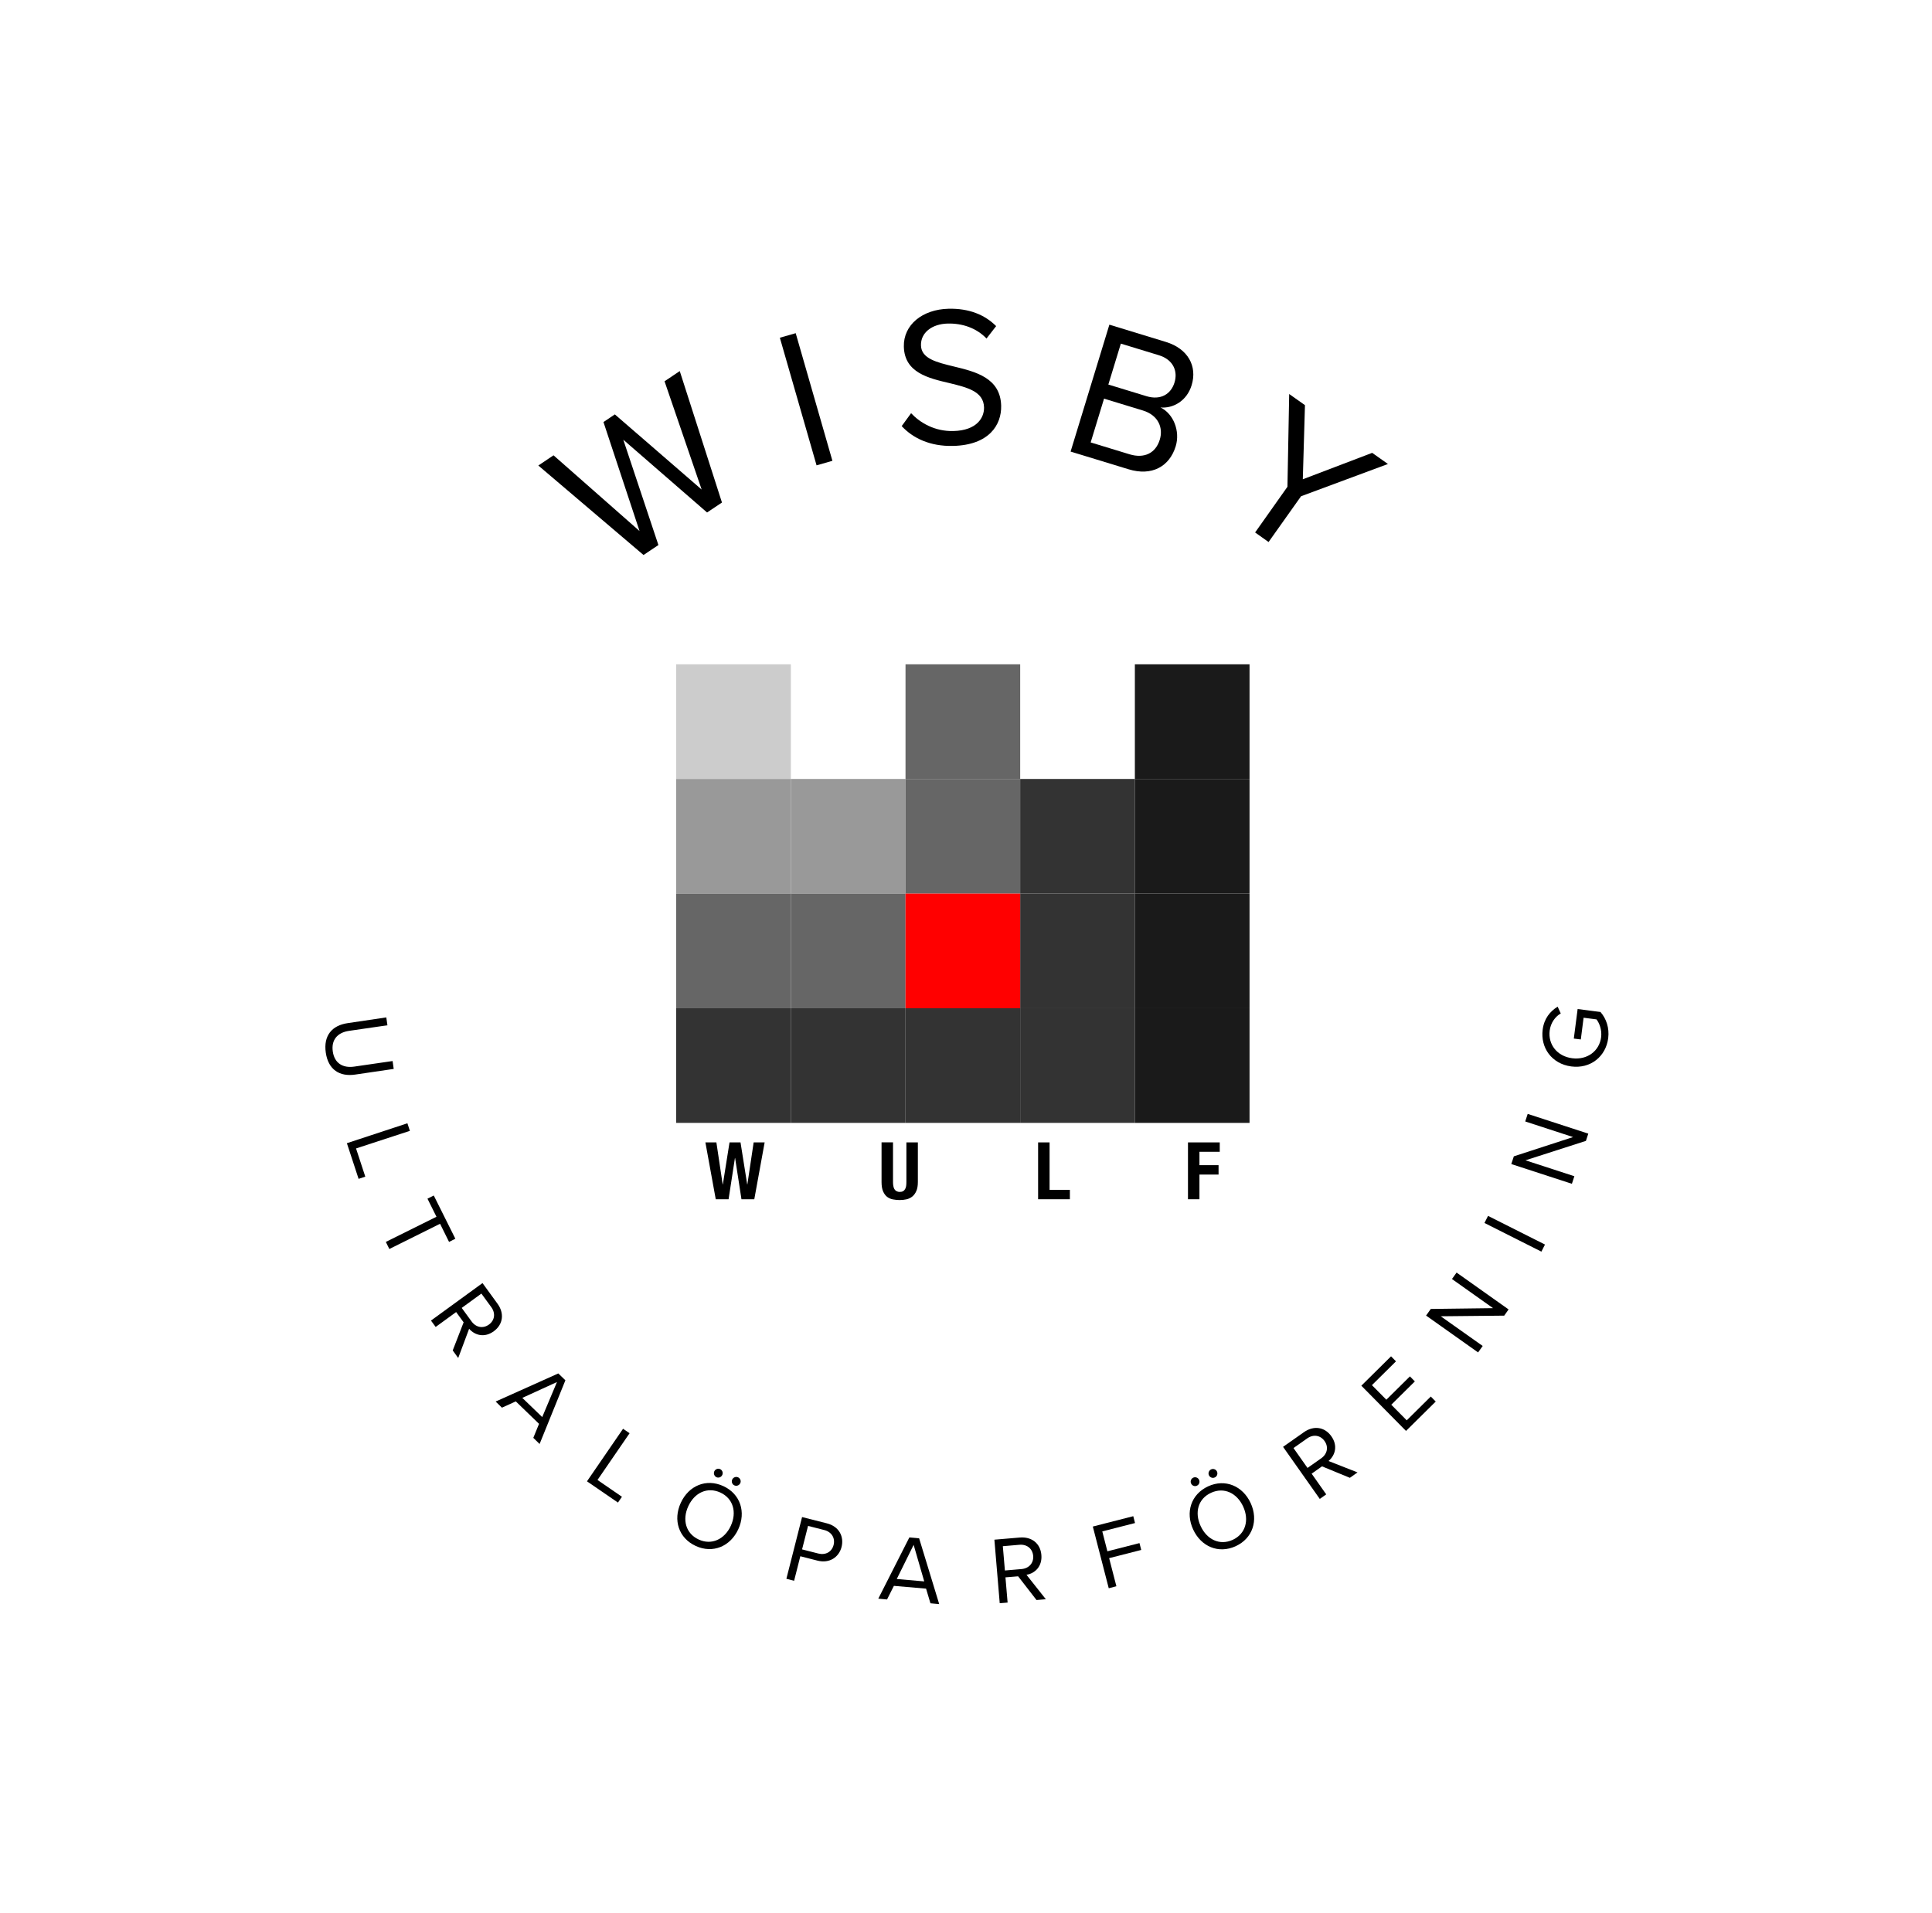
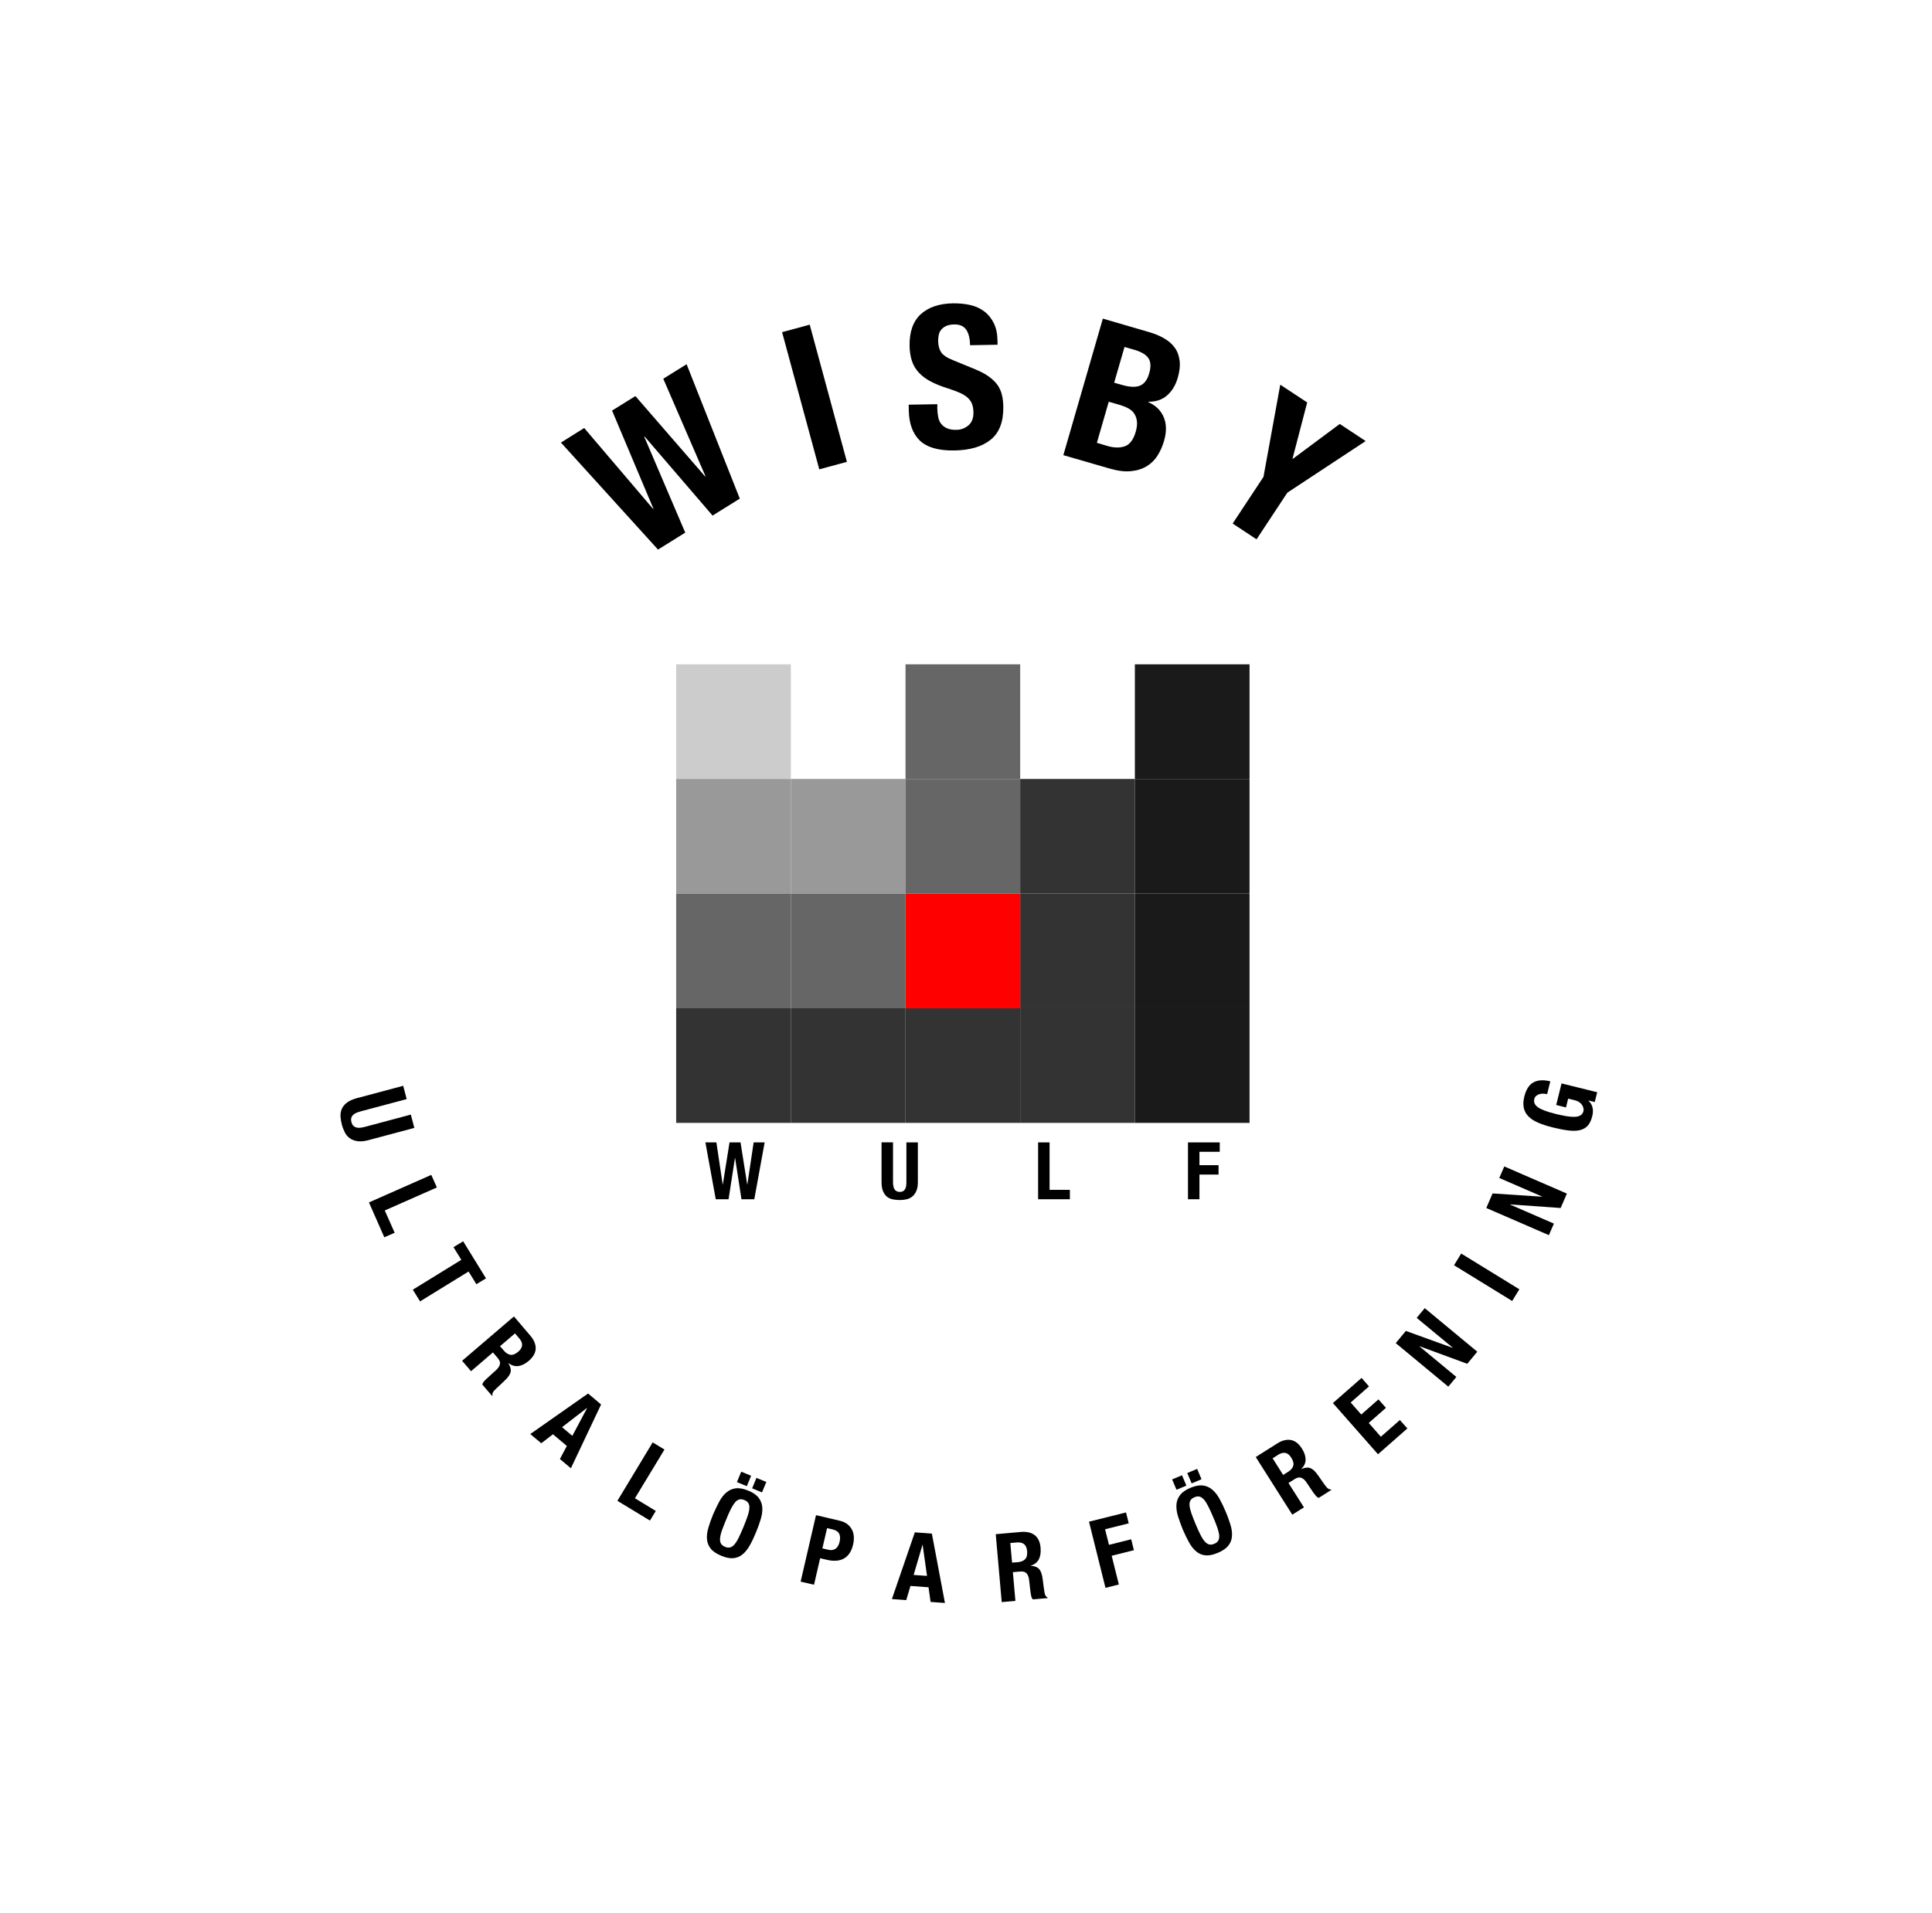
<svg xmlns="http://www.w3.org/2000/svg" version="1.1" x="0px" y="0px" width="2426.1px" height="2401.9px" viewBox="0 0 2426.1 2401.9" style="enable-background:new 0 0 2426.1 2401.9;" xml:space="preserve">
  <style type="text/css">
	.st0{fill-rule:evenodd;clip-rule:evenodd;fill:#CCCCCC;}
	.st1{fill-rule:evenodd;clip-rule:evenodd;fill:#666666;}
	.st2{fill-rule:evenodd;clip-rule:evenodd;fill:#999999;}
	.st3{fill-rule:evenodd;clip-rule:evenodd;fill:#333333;}
	.st4{fill-rule:evenodd;clip-rule:evenodd;fill:#1A1A1A;}
	.st5{fill-rule:evenodd;clip-rule:evenodd;fill:#FF0000;}
	.st6{fill:none;}
	.st7{fill-rule:evenodd;clip-rule:evenodd;fill:none;}
</style>
  <g id="Grid">
</g>
  <g id="Text">
</g>
  <g id="Layer_3">
    <rect x="849.1" y="834.4" class="st0" width="144" height="144" />
    <rect x="1137.1" y="834.4" class="st1" width="144" height="144" />
    <rect x="849.1" y="978.4" class="st2" width="144" height="144" />
    <rect x="993.1" y="978.4" class="st2" width="144" height="144" />
    <rect x="1137.1" y="978.4" class="st1" width="144" height="144" />
    <rect x="1281.1" y="978.4" class="st3" width="144" height="144" />
    <rect x="849.1" y="1122.4" class="st1" width="144" height="144" />
    <rect x="993.1" y="1122.4" class="st1" width="144" height="144" />
    <rect x="1281.1" y="1122.4" class="st3" width="144" height="144" />
    <rect x="849.1" y="1266.4" class="st3" width="144" height="144" />
    <rect x="993.1" y="1266.4" class="st3" width="144" height="144" />
    <rect x="1137.1" y="1266.4" class="st3" width="144" height="144" />
    <rect x="1281.1" y="1266.4" class="st3" width="144" height="144" />
    <rect x="1425.1" y="834.4" class="st4" width="144" height="144" />
    <rect x="1425.1" y="978.4" class="st4" width="144" height="144" />
    <rect x="1425.1" y="1122.4" class="st4" width="144" height="144" />
    <rect x="1425.1" y="1266.4" class="st4" width="144" height="144" />
    <rect x="1137.1" y="1122.4" class="st5" width="144" height="144" />
    <g>
      <path class="st6" d="M363.1,1198.4c0-469.4,380.6-850,850-850s850,380.6,850,850" />
-       <path d="M782.7,552.3l44.1,132.3l-18.7,12.5L676,584.7l19.1-12.8L803.1,667l-45.3-136.9l14.3-9.6l109,94.4l-46.6-136l19.1-12.8    l53,165.1l-18.7,12.5L782.7,552.3z" />
-       <path d="M979.3,424.2l19.9-5.7l46.1,160.3l-19.9,5.7L979.3,424.2z" />
-       <path d="M1144.1,519c11.3,12,29.6,23,53.1,22.4c29.7-0.7,38.8-17,38.5-29.7c-0.5-20-20.9-25-43-30.4    c-26.9-6.3-56.8-13.1-57.7-45.8c-0.7-27.5,23.3-46.9,56.1-47.7c25.5-0.6,45.4,7.4,59.8,21.8l-12.1,15.6    c-12.8-13.4-30.5-19.2-48.7-18.8c-20,0.5-34,11.6-33.6,27.4c0.4,16.7,19.8,21.3,41.2,26.5c27.4,6.6,58.6,14.3,59.5,49.3    c0.6,24.2-15.3,49.4-60.3,50.5c-29,0.7-50.5-9.7-64.6-24.9L1144.1,519z" />
-       <path d="M1393.1,407.8l71,21.7c27.7,8.5,39.6,30.4,32.3,54.3c-6.1,20.1-23.6,29.4-39.1,28c16.2,7.8,24.9,29.6,19.1,48.7    c-7.8,25.6-30.1,37.9-59.3,28.9l-72.7-22.2L1393.1,407.8z M1418.4,570.6c18.6,5.7,32.9-1.5,38-18.4c4.5-14.6-1.6-30.6-21.2-36.6    l-48.8-14.9l-16.8,55L1418.4,570.6z M1439.6,497.6c17.9,5.5,30.9-2.6,35.3-17.2c4.4-14.3-1.7-28.7-19.6-34.2l-47.8-14.6    l-15.7,51.4L1439.6,497.6z" />
-       <path d="M1616.7,611.4l2.2-116.5l19.8,14l-2.7,93.1l87.1-33.2l19.8,14l-109.1,40.5l-40.8,57.5l-16.9-12L1616.7,611.4z" />
+       <path d="M733.6,537.6l86.5,101.6l0.4-0.3l-51.9-123.2l29.3-18.2l87.6,101l0.4-0.3l-53-122.5l29.3-18.2L929,626.3l-34.2,21.3    l-85.4-99.4l-0.4,0.3l51.5,120.5l-34.2,21.3L704.4,555.9L733.6,537.6z" />
+       <path d="M982.1,417.2l34.7-9.4l46.7,172.3l-34.7,9.4L982.1,417.2z" />
+       <path d="M1177,512.7c0.1,4.2,0.5,8,1.2,11.4c0.7,3.4,2,6.3,3.9,8.6c1.9,2.3,4.4,4.1,7.5,5.4c3.1,1.3,7,1.9,11.7,1.8    c5.5-0.1,10.4-2,14.8-5.6c4.3-3.7,6.5-9.2,6.3-16.7c-0.1-4-0.7-7.4-1.8-10.3c-1.1-2.9-3-5.5-5.5-7.8c-2.5-2.3-5.9-4.4-10-6.2    c-4.1-1.8-9.2-3.7-15.2-5.6c-8-2.5-15-5.3-20.9-8.4c-5.9-3.1-10.8-6.7-14.8-10.9c-4-4.2-7-9-8.9-14.6c-1.9-5.5-3-12-3.1-19.3    c-0.3-17.7,4.4-30.9,14-39.8c9.7-8.8,23.1-13.4,40.3-13.7c8-0.1,15.4,0.6,22.2,2.2c6.8,1.6,12.7,4.4,17.6,8.2    c5,3.8,8.9,8.8,11.8,14.8c2.9,6,4.4,13.3,4.5,21.8l0.1,5l-34.5,0.6c-0.2-8.5-1.8-15-4.9-19.5c-3.1-4.5-8.1-6.7-15.1-6.6    c-4,0.1-7.3,0.7-10,1.9c-2.6,1.2-4.7,2.8-6.3,4.7c-1.6,1.9-2.6,4.2-3.1,6.7c-0.5,2.5-0.8,5.1-0.7,7.8c0.1,5.5,1.3,10.1,3.7,13.8    c2.4,3.7,7.5,7.1,15.2,10.1l28,11.5c6.9,2.9,12.5,5.9,16.9,9.1c4.4,3.2,7.9,6.6,10.6,10.3c2.6,3.7,4.5,7.8,5.6,12.3    c1.1,4.5,1.7,9.5,1.8,15c0.3,18.8-4.9,32.6-15.6,41.4c-10.8,8.8-25.9,13.3-45.4,13.7c-20.3,0.4-34.9-3.8-43.9-12.5    c-8.9-8.7-13.5-21.3-13.8-37.8l-0.1-7.2l36-0.6L1177,512.7z" />
+       <path d="M1442.8,417.1c7,2,13.4,4.6,18.9,7.8c5.6,3.2,10.1,7.1,13.4,11.7c3.4,4.6,5.4,10.1,6.2,16.4c0.8,6.3,0,13.5-2.4,21.7    c-2.7,9.3-7.2,16.6-13.4,22c-6.2,5.4-14,8-23.4,7.9l-0.1,0.5c9.2,4.1,15.7,10.3,19.3,18.8c3.6,8.5,3.8,18.5,0.4,30    c-1.9,6.7-4.7,12.9-8.2,18.4c-3.5,5.6-8.1,10-13.6,13.4c-5.6,3.3-12.1,5.4-19.7,6.1c-7.6,0.8-16.4-0.3-26.5-3.2l-58.4-16.9    l49.6-171.5L1442.8,417.1z M1390.8,560.2c8.3,2.4,15.6,2.5,21.8,0.3c6.2-2.2,10.7-8.3,13.6-18.2c1.4-5,1.9-9.3,1.5-13    c-0.4-3.7-1.5-6.8-3.2-9.5c-1.7-2.7-4.1-4.9-7.1-6.6c-3-1.7-6.4-3.1-10.2-4.3l-14.9-4.3l-14.9,51.6L1390.8,560.2z M1409,483.5    c9.6,2.8,17.1,3.1,22.5,0.9c5.4-2.2,9.3-7.3,11.6-15.5c2.4-8.2,2-14.5-1-19c-3-4.5-8.9-8-17.5-10.5l-12.5-3.6l-13,44.9L1409,483.5    z" />
+       <path d="M1623.1,576l0.4,0.3l58.9-43.8l32.5,21.5l-98.3,64.8l-38.7,58.6l-30-19.8l38.7-58.6l21.1-115.8l33.8,22.3L1623.1,576z" />
    </g>
    <g>
      <path class="st6" d="M2063.1,1203.4c0,469.4-380.6,850-850,850s-850-380.6-850-850" />
-       <path d="M485.1,1277.9l1.4,9.9l-48.2,7c-14.5,2.1-22.5,11.3-20.4,25.9c2.1,14.6,12.4,21.1,26.9,19l48.2-7l1.4,9.9l-48.3,7.1    c-19.7,2.9-33.9-6.1-37-27.6s8-34.2,27.5-37L485.1,1277.9z" />
-       <path d="M511.6,1410.9l3.1,9.5l-67.6,22.1l11.6,35.4l-8.4,2.8l-14.7-44.8L511.6,1410.9z" />
-       <path d="M548.1,1528.3l-11.3-22.7l7.9-4l27.1,54.3l-7.9,4l-11.3-22.8l-63.7,31.7l-4.4-8.9L548.1,1528.3z" />
-       <path d="M582.2,1660.9l-9.4-12.9l-25.7,18.7l-5.9-8l64.7-47.1l18.9,26c8.6,11.8,7.2,25.8-4.7,34.5c-11.6,8.5-23.8,5.2-31-3.1    l-13.7,36.7l-6.9-9.5L582.2,1660.9z M616.9,1641.8l-12.4-17l-24.7,18l12.4,17c5.6,7.7,14.5,9.2,21.8,3.9    S622.5,1649.4,616.9,1641.8z" />
-       <path d="M676.9,1788.4l-29.2-28.2l-17.4,7.9l-7.9-7.7l78.7-35.3l8.9,8.6l-32.4,80l-7.9-7.7L676.9,1788.4z M655.9,1755.8l25,24.1    l18.5-44L655.9,1755.8z" />
-       <path d="M782.4,1794.6l8.2,5.6l-40.3,58.7l30.7,21.1l-5,7.3l-38.9-26.7L782.4,1794.6z" />
-       <path d="M908.3,1866.6c21.5,9.9,28.7,32.7,18.8,54.2c-9.9,21.5-31.9,30.9-53.4,21c-21.6-9.9-28.7-32.7-18.8-54.2    S886.7,1856.7,908.3,1866.6z M904.6,1874.7c-16.4-7.5-32.5,0.2-40.3,17.2c-7.8,16.9-3.2,34.3,13.1,41.8    c16.2,7.5,32.5-0.3,40.3-17.2C925.5,1899.5,920.8,1882.2,904.6,1874.7z M897,1848c1.3-2.7,4.6-4,7.3-2.7c2.8,1.3,4,4.6,2.7,7.3    c-1.3,2.8-4.5,4.1-7.4,2.8C897,1854.1,895.7,1850.8,897,1848z M919.5,1858.3c1.3-2.7,4.6-4,7.4-2.7c2.7,1.3,4,4.6,2.7,7.3    c-1.3,2.8-4.6,4.1-7.4,2.8C919.4,1864.5,918.2,1861.1,919.5,1858.3z" />
-       <path d="M1007.2,1905.5l31.2,7.9c15.6,4,21.6,16.9,18.4,29.6c-3.2,12.7-14.9,21.1-30.3,17.2l-21.5-5.5l-7.8,30.8l-9.7-2.5    L1007.2,1905.5z M1035.1,1921.8l-20.4-5.2l-7.5,29.5l20.4,5.2c9.2,2.3,17-2.1,19.2-10.8S1044.2,1924.1,1035.1,1921.8z" />
-       <path d="M1162.9,1995.4l-40.4-3.5l-8.6,17.1l-11-1l39-76.9l12.3,1.1l25.2,82.6l-11-1L1162.9,1995.4z M1126.1,1983.3l34.5,3    l-13.3-45.9L1126.1,1983.3z" />
-       <path d="M1278.5,1979.9l-15.9,1.3l2.7,31.7l-9.9,0.8l-6.7-79.8l32-2.7c14.6-1.2,25.8,7.2,27,21.9c1.2,14.3-7.9,23.1-18.7,24.9    l24.3,30.7l-11.7,1L1278.5,1979.9z M1280.2,1940.3l-20.9,1.8l2.6,30.5l20.9-1.8c9.4-0.8,15.4-7.7,14.6-16.6    C1296.6,1945.2,1289.6,1939.5,1280.2,1940.3z" />
-       <path d="M1372.3,1917.4l50.8-13l2.2,8.6l-41.1,10.5l6.4,25l40.3-10.3l2.2,8.6l-40.3,10.3l9.1,35.3l-9.6,2.5L1372.3,1917.4z" />
-       <path d="M1517.1,1866.9c21.5-9.9,43.5-0.4,53.4,21c9.9,21.5,2.7,44.3-18.8,54.2c-21.6,9.9-43.5,0.4-53.4-21    C1488.4,1899.7,1495.5,1876.9,1517.1,1866.9z M1495.7,1863.3c-1.3-2.7,0-6.1,2.7-7.3c2.8-1.3,6.1,0,7.3,2.7    c1.3,2.8,0.2,6.1-2.7,7.4C1500.3,1867.4,1497,1866.2,1495.7,1863.3z M1520.8,1875c-16.4,7.5-21,24.8-13.1,41.8    c7.8,16.9,23.9,24.8,40.3,17.3c16.2-7.5,20.9-24.9,13.1-41.8C1553.3,1875.3,1537.1,1867.5,1520.8,1875z M1518.1,1853    c-1.3-2.7,0-6.1,2.8-7.4c2.7-1.3,6.1,0,7.3,2.7c1.3,2.8,0.1,6.2-2.7,7.4C1522.8,1857.1,1519.4,1855.8,1518.1,1853z" />
-       <path d="M1660.1,1841.8l-13,9.2l18.3,26l-8.1,5.7l-46.1-65.4l26.3-18.5c12-8.4,25.9-6.8,34.4,5.3c8.3,11.8,4.8,23.9-3.6,31    l36.4,14.3l-9.6,6.8L1660.1,1841.8z M1641.5,1806.7l-17.2,12.1l17.6,25l17.2-12.1c7.8-5.5,9.4-14.4,4.2-21.7    S1649.3,1801.2,1641.5,1806.7z" />
-       <path d="M1709.5,1740.5l37.3-36.9l6.2,6.3l-30.2,29.9l18.1,18.3l29.6-29.3l6.2,6.3l-29.6,29.3l19.4,19.6l30.2-29.9l6.2,6.3    l-37.3,36.9L1709.5,1740.5z" />
-       <path d="M1809.2,1653.3l52.7,37.3l-5.8,8.1l-65.3-46.3l5.9-8.3l78.2-1l-51.6-36.6l5.8-8.1l65.3,46.3l-5.5,7.8L1809.2,1653.3z" />
-       <path d="M1864.1,1536.1l4.5-8.9l71.5,36l-4.5,8.9L1864.1,1536.1z" />
-       <path d="M1915.6,1457.4l61.4,20l-3.1,9.5l-76.1-24.8l3.2-9.7l74.4-24.2l-60.1-19.6l3.1-9.5l76.1,24.8l-3,9.1L1915.6,1457.4z" />
-       <path d="M1937.2,1293.3c1.8-14,9.3-23,18.8-28.9l3.9,8.5c-7.1,4.2-12.7,12-13.9,21.6c-2.2,17.4,9.4,32.3,28.3,34.7    c18.8,2.4,34.1-9,36.3-26.4c1.2-9.5-2.4-18-5.8-22.4l-16.2-2.1l-3.5,27.3l-8.8-1.1l4.8-37.1l28.7,3.7c7.3,8.4,11.3,20,9.7,32.9    c-2.9,22.6-21.8,38.7-46.4,35.5C1948.4,1336.2,1934.3,1315.9,1937.2,1293.3z" />
+       <path d="M453,1395.9c-2.1,0.6-4,1.2-5.6,1.9c-1.7,0.7-3,1.6-4.1,2.7c-1.1,1.1-1.8,2.3-2.2,3.8c-0.4,1.5-0.3,3.2,0.2,5.1    c0.5,2,1.3,3.5,2.4,4.6c1.1,1,2.3,1.8,3.8,2.2c1.5,0.4,3.1,0.5,4.9,0.3c1.8-0.2,3.8-0.6,5.8-1.1l57.7-15.4l4.4,16.7l-57.7,15.4    c-5.3,1.4-9.8,1.8-13.6,1.3c-3.8-0.6-7.1-1.8-9.7-3.7c-2.7-1.9-4.8-4.4-6.3-7.4c-1.5-3-2.8-6.2-3.7-9.6c-0.9-3.4-1.5-6.8-1.7-10.1    c-0.2-3.3,0.3-6.5,1.5-9.5c1.2-3,3.4-5.7,6.5-8.1c3.1-2.4,7.4-4.3,13-5.8l57.7-15.4l4.4,16.7L453,1395.9z" />
+       <path d="M541.6,1475.7l7,15.8l-65.4,28.9l12.4,28l-13,5.7l-19.3-43.8L541.6,1475.7z" />
+       <path d="M598.2,1613l-9.8-15.9l-60.9,37.5l-9.1-14.7l60.9-37.5l-9.8-15.9l12.1-7.4l28.7,46.6L598.2,1613z" />
+       <path d="M665.9,1677.6c4.7,5.5,6.9,10.9,6.8,16.3c-0.2,5.4-3.1,10.5-8.7,15.4c-4.4,3.7-8.7,5.9-13,6.5c-4.3,0.6-8.4-0.6-12.4-3.6    l-0.2,0.2c2.3,3.7,3.3,7,3,9.9c-0.3,2.9-2.2,6.1-5.5,9.6c-1.1,1.2-2.4,2.4-3.7,3.7c-1.4,1.3-2.9,2.7-4.6,4.3    c-3.4,3.1-5.8,5.5-7.5,7.3c-1.5,1.9-2.1,3.8-1.7,5.6l-0.5,0.5l-12.2-14.2c0.3-1.5,1-2.8,2.1-4c1-1.2,2.2-2.4,3.4-3.5l12.2-11.1    c2.4-2.3,3.9-4.7,4.4-7.1c0.5-2.4-0.5-5-2.8-7.7l-6-7l-27.5,23.6l-11.2-13.1l65.1-55.7L665.9,1677.6z M632.6,1696.3    c2.7,3.2,5.5,5,8.5,5.4c2.9,0.4,6.2-0.9,9.7-3.9c6-5.2,6.4-10.8,1.2-16.8l-5.3-6.2l-18.8,16.1L632.6,1696.3z" />
+       <path d="M754.8,1764.1l-37.9,80.1l-13.8-11.6l8.7-16.4l-17.4-14.7l-14.7,11.3l-13.8-11.6l72.6-50.9L754.8,1764.1z M718.7,1803.5    l18.5-34.8l-0.2-0.2l-31.2,24.1L718.7,1803.5z" />
+       <path d="M819.6,1811.7l14.8,9l-37.1,61.2l26.2,15.9l-7.3,12.1l-40.9-24.8L819.6,1811.7z" />
+       <path d="M903.2,1886.1c2.6-4.8,5.6-8.7,9-11.5c3.4-2.9,7.3-4.6,11.6-5.2c4.4-0.6,9.6,0.4,15.6,2.8s10.4,5.4,13.1,8.9    c2.7,3.5,4.3,7.4,4.7,11.8c0.4,4.4-0.2,9.3-1.7,14.5c-1.5,5.3-3.5,10.9-6,16.9c-2.5,6.1-5,11.5-7.7,16.3c-2.6,4.8-5.6,8.6-9,11.5    c-3.4,2.9-7.2,4.5-11.6,5c-4.3,0.5-9.5-0.5-15.5-3s-10.4-5.4-13.1-8.8c-2.8-3.4-4.3-7.3-4.8-11.7c-0.4-4.4,0.1-9.2,1.7-14.5    c1.5-5.3,3.5-10.9,6-17C898.1,1896.3,900.6,1890.9,903.2,1886.1z M906.4,1922.7c-1.3,3.8-2,7.1-2.2,9.7s0.2,4.8,1.2,6.5    c1,1.7,2.7,3,5.1,4c2.4,1,4.5,1.2,6.4,0.7c1.9-0.5,3.7-1.7,5.4-3.7s3.5-4.8,5.3-8.5c1.8-3.6,3.8-8.1,6-13.4s3.9-9.9,5.2-13.7    c1.3-3.8,2-7.1,2.2-9.7c0.2-2.7-0.2-4.9-1.2-6.5c-1-1.7-2.7-3-5.1-4c-2.4-1-4.5-1.2-6.4-0.7c-1.9,0.5-3.7,1.7-5.4,3.8    c-1.7,2.1-3.5,4.9-5.3,8.5c-1.8,3.6-3.8,8.1-5.9,13.4S907.7,1918.8,906.4,1922.7z M943.2,1853.6l-5.4,13.1l-12.4-5.1l5.4-13.1    L943.2,1853.6z M962.3,1861.4l-5.4,13.1l-12.4-5.1l5.4-13.1L962.3,1861.4z" />
+       <path d="M1054.1,1910c4.3,1,7.7,2.5,10.3,4.7c2.6,2.1,4.5,4.6,5.8,7.3c1.3,2.8,1.9,5.7,2,8.9c0.1,3.2-0.2,6.3-1,9.4    c-1,4.3-2.5,7.9-4.5,10.8c-2,2.9-4.4,5.1-7.2,6.6c-2.8,1.5-5.9,2.4-9.4,2.6c-3.5,0.3-7.2-0.1-11.2-1l-9-2.1l-7.7,33.3l-16.8-3.9    l19.3-83.5L1054.1,1910z M1040.2,1946.6c3.4,0.8,6.3,0.4,8.8-1.2c2.5-1.5,4.3-4.5,5.3-8.8c1-4.2,0.8-7.6-0.5-10.2    c-1.3-2.6-4-4.4-8.2-5.4l-7-1.6l-5.9,25.4L1040.2,1946.6z" />
+       <path d="M1170.2,1926.3l16.4,87.1l-18-1.3l-2.6-18.4l-22.7-1.7l-5.3,17.8l-18-1.3l28.8-83.8L1170.2,1926.3z M1164.1,1979.4    l-5.5-39l-0.2,0l-11.1,37.8L1164.1,1979.4z" />
+       <path d="M1282.1,1924.2c7.2-0.6,12.9,0.7,17.2,4c4.3,3.3,6.8,8.6,7.4,16c0.5,5.7-0.2,10.5-2.2,14.4c-2,3.8-5.4,6.5-10.1,7.9l0,0.2    c4.4,0.3,7.6,1.4,9.8,3.4c2.2,2,3.7,5.3,4.6,10.1c0.3,1.6,0.6,3.3,0.8,5.2c0.2,1.9,0.5,4,0.8,6.3c0.6,4.5,1.1,8,1.6,10.3    c0.7,2.3,1.9,3.9,3.5,4.6l0.1,0.7l-18.6,1.6c-1-1.1-1.7-2.4-2-4s-0.7-3.1-0.9-4.8l-1.9-16.3c-0.5-3.3-1.5-5.9-3.2-7.7    c-1.7-1.8-4.3-2.5-7.9-2.2l-9.2,0.8l3.2,36.1l-17.2,1.5l-7.5-85.3L1282.1,1924.2z M1278,1962.2c4.1-0.4,7.2-1.6,9.3-3.8    c2.1-2.1,2.9-5.5,2.5-10.2c-0.7-7.9-5-11.5-13-10.8l-8.1,0.7l2.2,24.6L1278,1962.2z" />
+       <path d="M1414,1899.7l3.4,13.7l-29.7,7.4l4.9,19.6l27.9-7l3.4,13.7l-27.9,7l9,36.1l-16.8,4.2l-20.7-83.1L1414,1899.7z" />
+       <path d="M1484.3,1853l5.5,13l-12.4,5.2l-5.5-13L1484.3,1853z M1479.2,1904.3c-1.6-5.3-2.2-10.1-1.9-14.5c0.3-4.4,1.9-8.4,4.5-11.9    c2.7-3.5,7-6.6,13-9.1c6-2.5,11.1-3.5,15.5-3c4.4,0.5,8.3,2.2,11.7,5c3.4,2.8,6.5,6.6,9.2,11.4c2.7,4.8,5.3,10.2,7.8,16.2    c2.6,6,4.6,11.7,6.2,16.9c1.6,5.2,2.2,10.1,1.8,14.5c-0.3,4.4-1.9,8.3-4.6,11.7c-2.7,3.4-7.1,6.4-13,8.9c-6,2.5-11.1,3.6-15.5,3.2    c-4.3-0.4-8.2-2-11.6-4.8c-3.4-2.8-6.5-6.6-9.1-11.4c-2.7-4.8-5.3-10.2-7.9-16.2C1482.9,1915.2,1480.8,1909.5,1479.2,1904.3z     M1503.3,1845l5.5,13l-12.4,5.2l-5.5-13L1503.3,1845z M1507.5,1927.8c1.8,3.6,3.6,6.4,5.4,8.4s3.6,3.2,5.5,3.7    c1.9,0.5,4,0.2,6.4-0.8c2.4-1,4-2.3,5-4c1-1.7,1.4-3.8,1.2-6.5c-0.2-2.6-1-5.9-2.3-9.7c-1.3-3.8-3.1-8.4-5.4-13.7    c-2.2-5.3-4.3-9.7-6.1-13.3c-1.8-3.6-3.6-6.4-5.4-8.4c-1.8-2-3.6-3.3-5.5-3.7c-1.9-0.5-4-0.2-6.4,0.8c-2.4,1-4,2.3-5,4    c-1,1.7-1.4,3.9-1.1,6.5c0.2,2.7,1,5.9,2.3,9.7c1.3,3.8,3.1,8.3,5.3,13.6C1503.6,1919.7,1505.6,1924.1,1507.5,1927.8z" />
+       <path d="M1603.8,1813.1c6.1-3.9,11.8-5.3,17.1-4.4c5.3,0.9,10,4.5,14,10.8c3.1,4.9,4.6,9.5,4.6,13.8c0,4.3-1.8,8.2-5.4,11.7    l0.1,0.2c4-1.8,7.4-2.3,10.3-1.5c2.8,0.8,5.8,3,8.7,6.8c1,1.3,2,2.7,3.1,4.2c1.1,1.5,2.3,3.3,3.6,5.2c2.6,3.8,4.6,6.6,6.2,8.4    c1.7,1.8,3.4,2.6,5.3,2.5l0.4,0.6l-15.8,10c-1.4-0.5-2.6-1.4-3.6-2.6c-1-1.2-2-2.5-3-3.8l-9.2-13.6c-1.9-2.8-4.1-4.5-6.4-5.3    c-2.3-0.8-5-0.2-8,1.7l-7.8,4.9l19.4,30.6l-14.6,9.2l-45.9-72.4L1603.8,1813.1z M1617.5,1848.7c3.5-2.2,5.7-4.8,6.5-7.6    c0.8-2.9,0-6.2-2.5-10.2c-4.2-6.7-9.7-7.9-16.5-3.6l-6.9,4.4l13.2,20.9L1617.5,1848.7z" />
+       <path d="M1719.1,1741.4l-23,20.2l13.3,15.1l21.6-19l9.4,10.6l-21.6,19l15.2,17.3l23.9-21l9.4,10.6l-36.9,32.4l-56.6-64.3l36-31.6    L1719.1,1741.4z" />
+       <path d="M1824,1692.9l0.2-0.2l-45.2-37.4l10.1-12.2l66,54.7l-12.6,15.2l-59.7-22l-0.2,0.2l46.2,38.3l-10.1,12.2l-66-54.7    l12.7-15.3L1824,1692.9z" />
+       <path d="M1825.9,1589.2l9-14.7l73,44.9l-9,14.7L1825.9,1589.2z" />
+       <path d="M1936.4,1503.1l0.1-0.2l-53.8-23.3l6.3-14.5l78.6,34.1l-7.8,18.1l-63.4-4.5l-0.1,0.2l55,23.9l-6.3,14.5l-78.6-34.1    l7.9-18.3L1936.4,1503.1z" />
+       <path d="M1938.1,1373.7c-1.7-0.1-3.4,0.1-4.9,0.6c-1.6,0.4-2.9,1.2-4.1,2.1c-1.2,1-2,2.3-2.4,4c-1,4,0.5,7.5,4.6,10.4    c4.1,2.9,11.3,5.6,21.7,8.2c5,1.2,9.5,2.2,13.6,2.9c4.1,0.7,7.7,1,10.7,0.9c3-0.1,5.5-0.7,7.4-1.9c1.9-1.1,3.1-2.9,3.7-5.3    c0.3-1,0.3-2.2,0-3.5c-0.2-1.3-0.8-2.7-1.6-4c-0.8-1.3-2-2.5-3.5-3.6c-1.5-1.1-3.4-1.9-5.6-2.5l-8.5-2.1l-2.7,11.1l-12.3-3.1    l6.7-27.1l44.8,11.1l-3.1,12.3l-7.7-1.9l-0.1,0.2c2.8,2.8,4.5,5.8,5.1,9c0.7,3.2,0.5,6.7-0.5,10.7c-1.3,5.1-3.2,9.1-5.8,11.9    c-2.6,2.8-6,4.6-10.1,5.5c-4.2,0.9-9.1,1-14.7,0.2c-5.6-0.7-12.1-2-19.3-3.8c-7-1.7-13-3.7-18.1-5.9c-5.1-2.2-9.1-4.8-12.1-7.9    c-3-3-4.9-6.6-5.8-10.6c-0.9-4-0.7-8.7,0.6-14.1c2.3-9.2,6.2-15.2,11.7-18.1c5.5-2.9,12.5-3.3,21-1.2l-4,16.1    C1941.5,1374,1939.8,1373.7,1938.1,1373.7z" />
    </g>
    <g>
      <rect x="858" y="1420.6" class="st7" width="702" height="133.8" />
      <path d="M899.6,1434.9l7.9,52.8h0.2l8.4-52.8h13.8l8.4,52.8h0.2l7.9-52.8h13.8l-13,71.4h-16.1l-8-51.8h-0.2l-8,51.8h-16.1    l-13-71.4H899.6z" />
      <path d="M1121.4,1484.7c0,1.8,0.1,3.4,0.4,4.9c0.2,1.5,0.7,2.8,1.3,3.9c0.6,1.1,1.5,2,2.6,2.6c1.1,0.6,2.5,1,4.2,1    c1.7,0,3.1-0.3,4.2-1c1.1-0.6,1.9-1.5,2.5-2.6c0.6-1.1,1.1-2.4,1.3-3.9c0.2-1.5,0.3-3.1,0.3-4.9v-49.8h14.4v49.8    c0,4.5-0.6,8.3-1.9,11.2c-1.3,3-3,5.3-5.1,7c-2.1,1.7-4.6,2.9-7.3,3.5c-2.7,0.6-5.6,0.9-8.5,0.9c-2.9,0-5.8-0.3-8.5-0.8    c-2.7-0.5-5.2-1.6-7.3-3.2c-2.1-1.6-3.8-4-5.1-7c-1.3-3-1.9-6.9-1.9-11.7v-49.8h14.4V1484.7z" />
      <path d="M1303.6,1434.9h14.4v59.6h25.5v11.8h-39.9V1434.9z" />
      <path d="M1531.7,1434.9v11.8h-25.5v16.8h24v11.8h-24v31h-14.4v-71.4H1531.7z" />
    </g>
  </g>
</svg>
